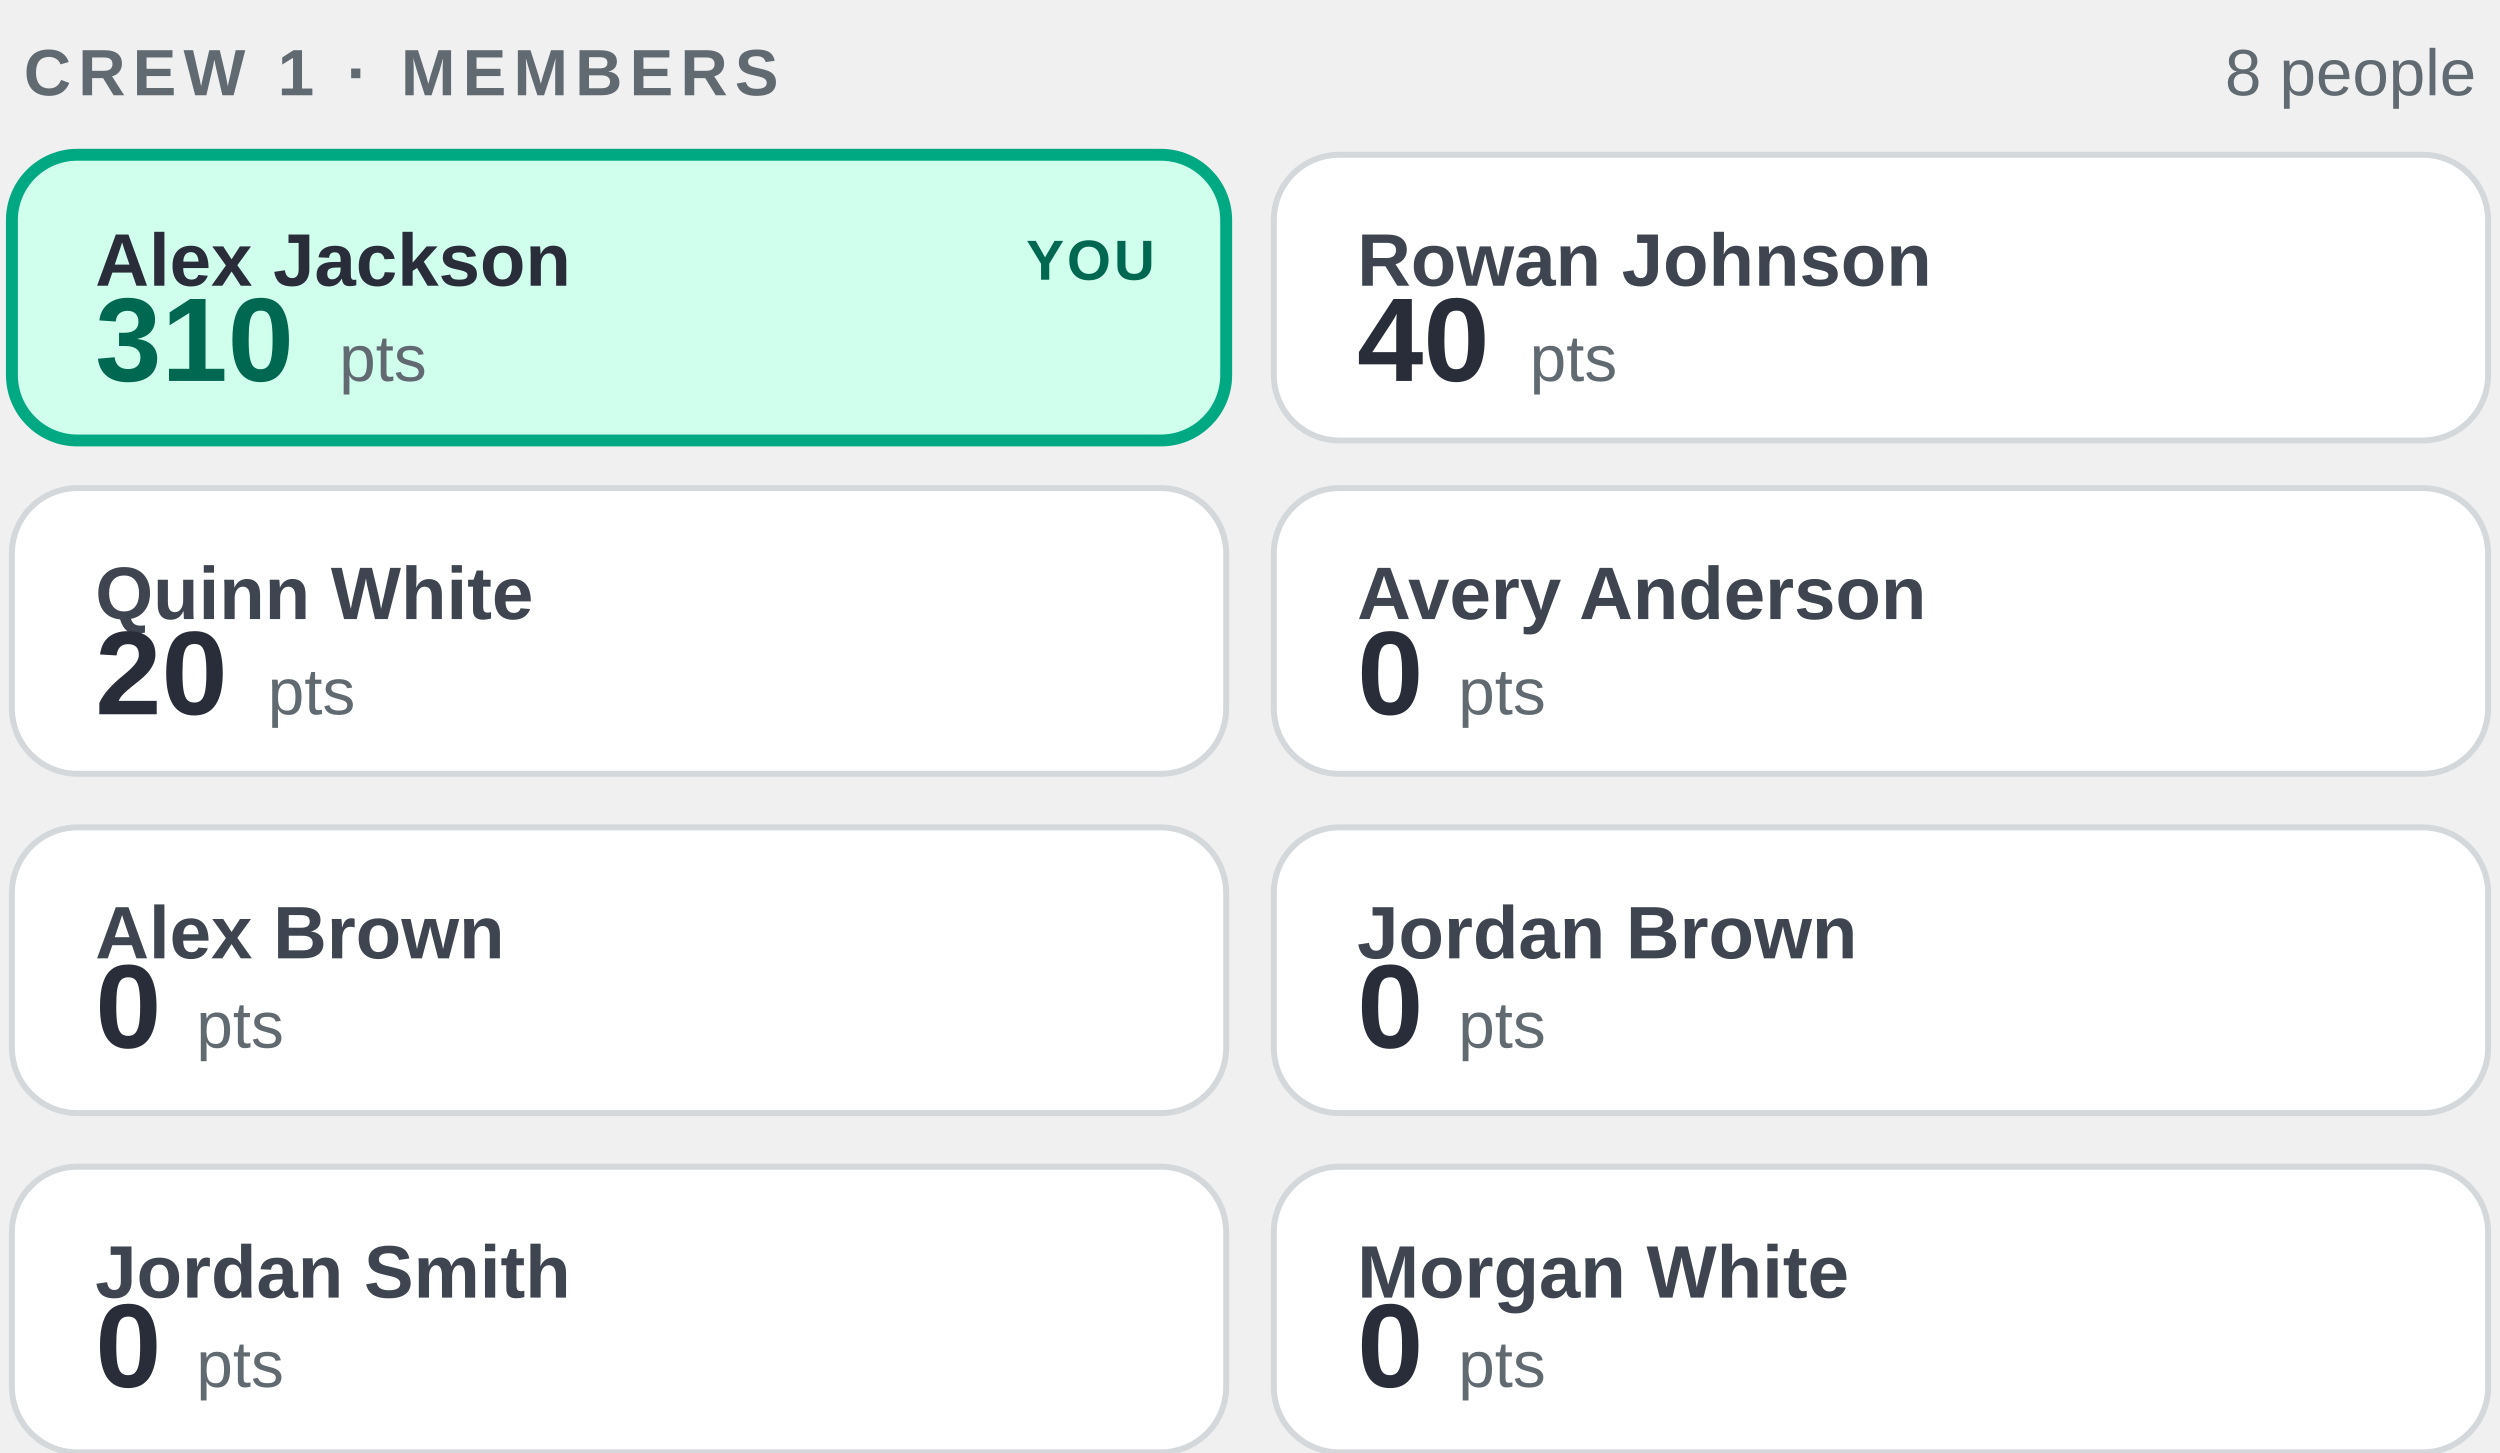
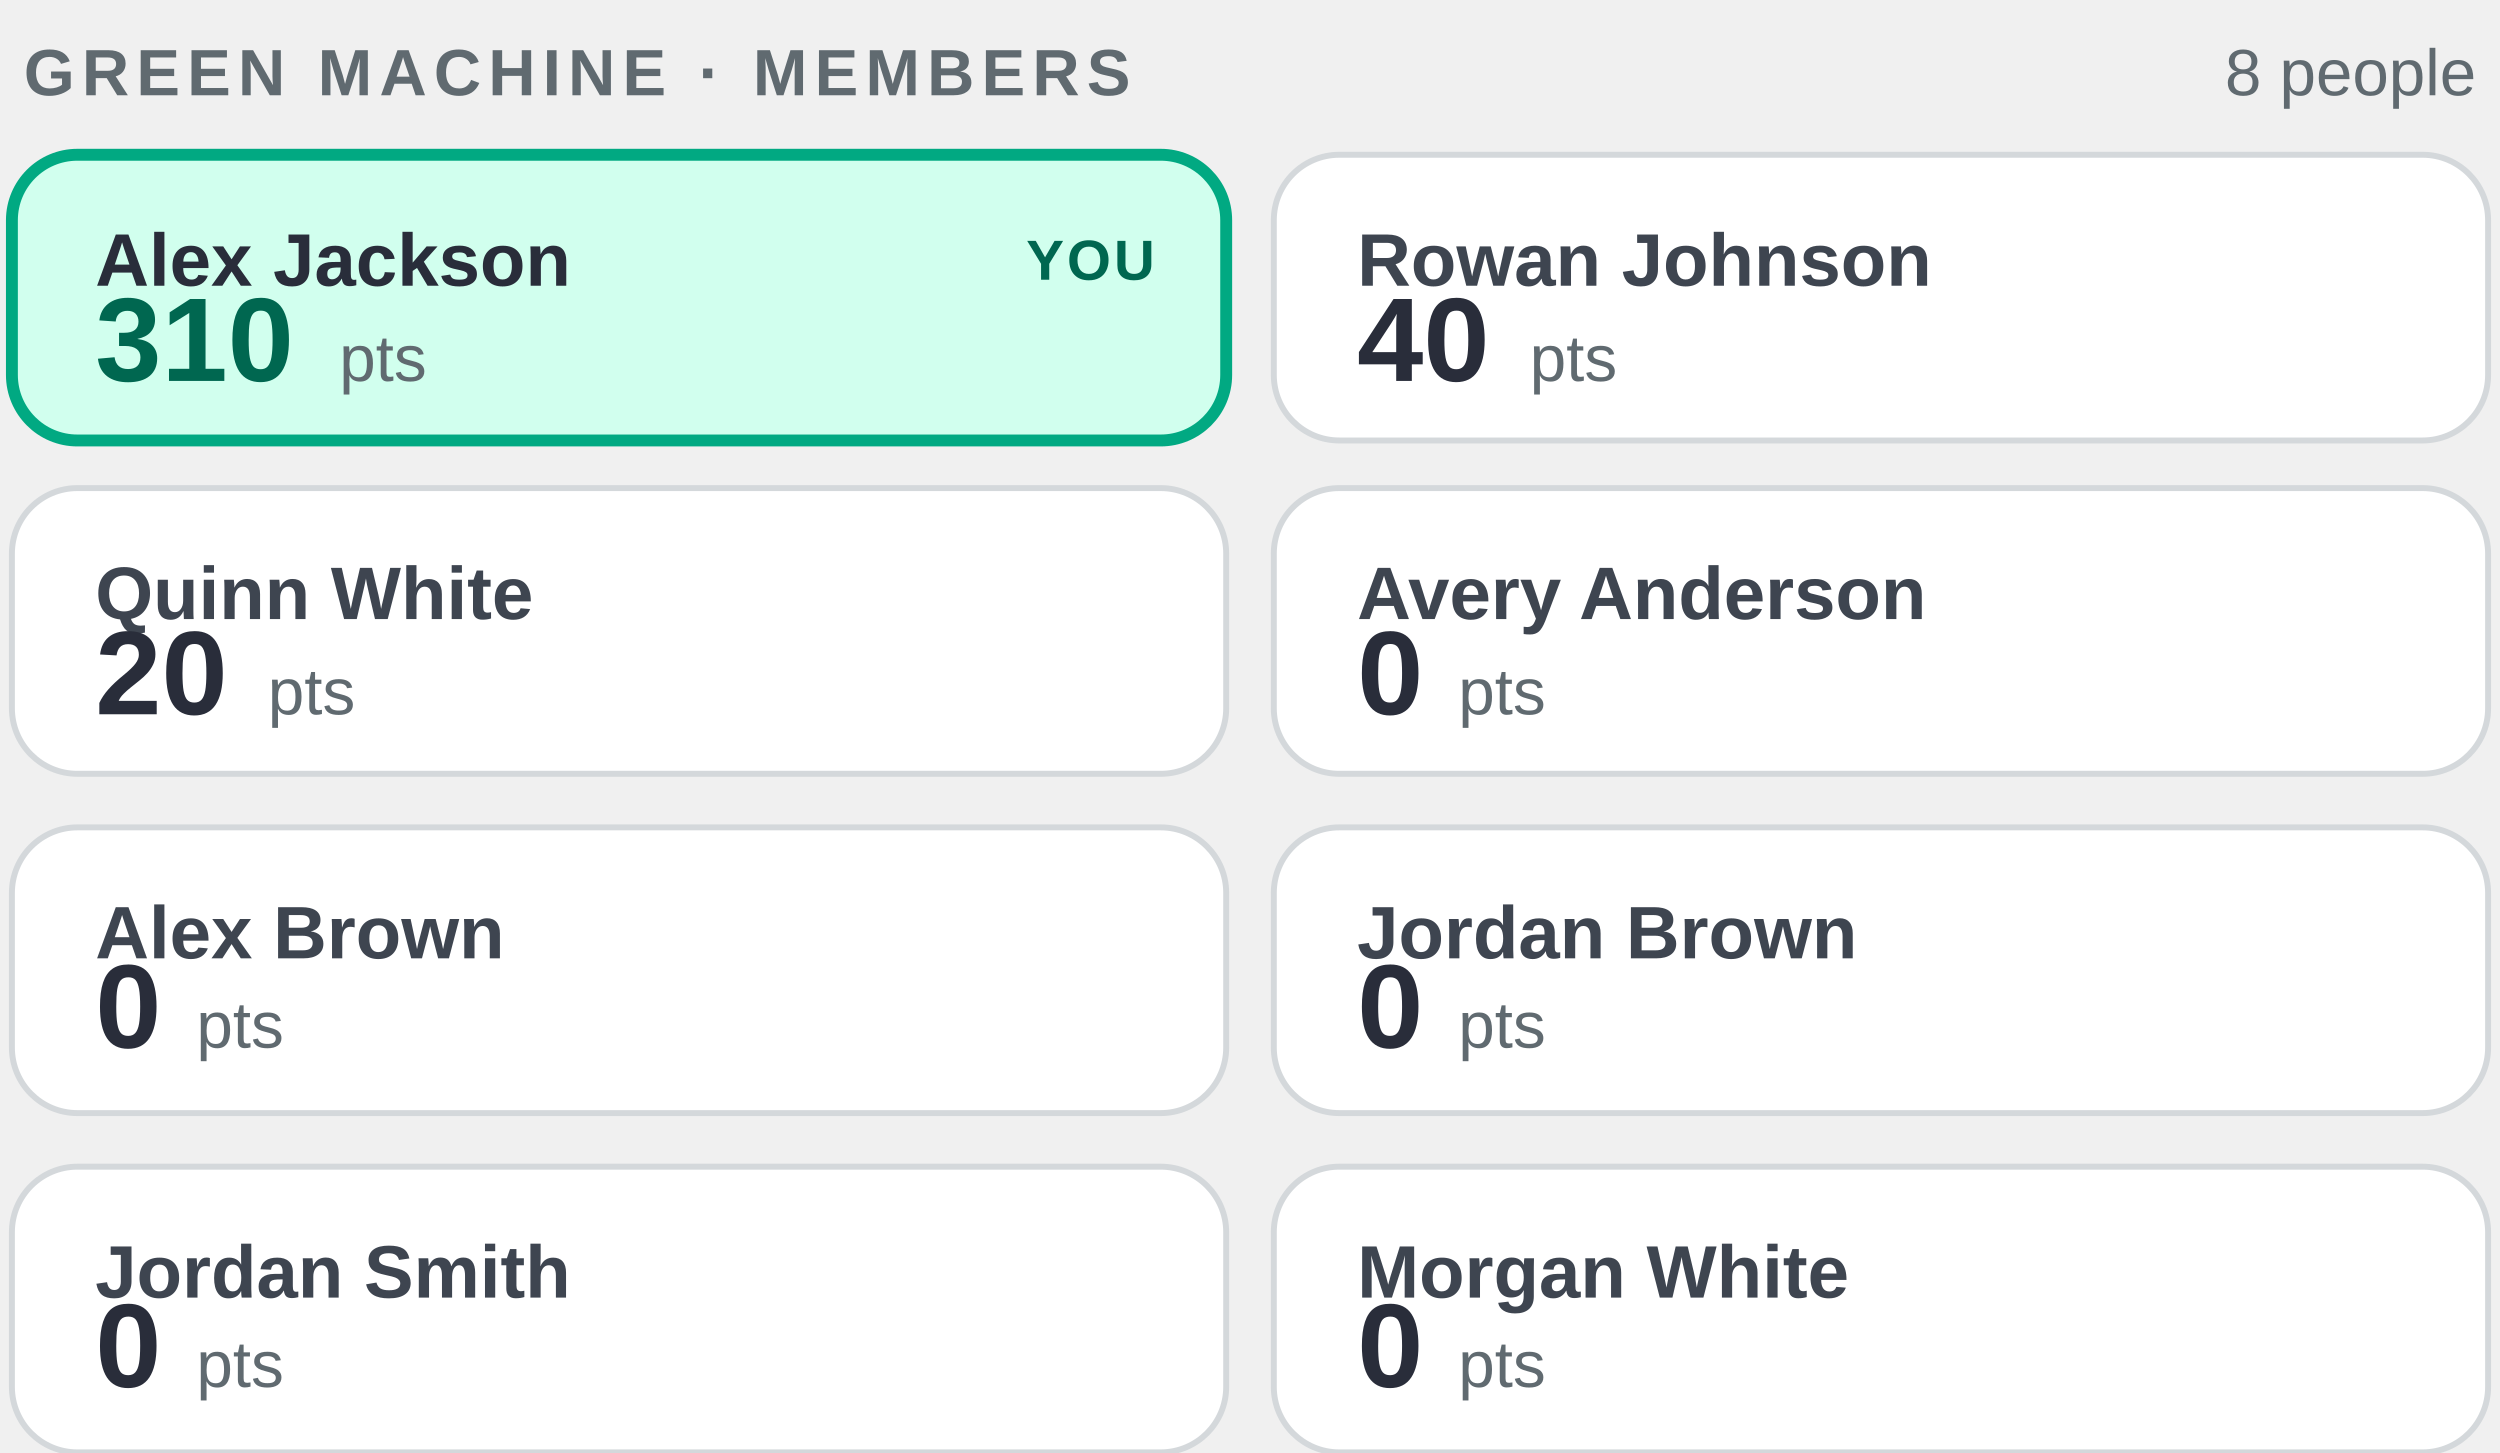
<svg xmlns="http://www.w3.org/2000/svg" viewBox="0 0 420 244" width="420" height="244">
  <defs>
    <filter id="blur" x="-20%" y="-20%" width="140%" height="140%">
      <feGaussianBlur stdDeviation="5" />
    </filter>
  </defs>
  <style>.fu{animation:fu .55s cubic-bezier(.2,.7,.2,1) both}.fo{animation:fo .5s ease-out both}.pp{animation:pp .5s cubic-bezier(.2,.7,.2,1) both;transform-box:fill-box;transform-origin:center}.gx{animation:gx .65s cubic-bezier(.2,.7,.2,1) both;transform-box:fill-box;transform-origin:left center}.rw{animation:rw .5s cubic-bezier(.2,.7,.2,1) both}.ring{transform-box:fill-box;transform-origin:center;animation:ring 2.8s ease-out infinite}.brz{animation:brz 2.6s ease-in-out infinite}.bob{transform-box:fill-box;transform-origin:center;animation:bob 2.4s ease-in-out infinite}@keyframes fu{from{opacity:0;transform:translateY(12px)}to{opacity:1;transform:none}}@keyframes fo{from{opacity:0}to{opacity:1}}@keyframes pp{from{opacity:0;transform:scale(.5)}to{opacity:1;transform:scale(1)}}@keyframes gx{from{transform:scaleX(0)}to{transform:scaleX(1)}}@keyframes rw{from{opacity:0;transform:translateX(-18px)}to{opacity:1;transform:none}}@keyframes ring{0%{opacity:.45;transform:scale(.75)}70%{opacity:0;transform:scale(2)}100%{opacity:0;transform:scale(2)}}@keyframes brz{0%,100%{opacity:.9}50%{opacity:.45}}@keyframes bob{0%,100%{transform:translateY(0) rotate(-4deg)}50%{transform:translateY(-2px) rotate(4deg)}}@media(prefers-reduced-motion:reduce){.fu,.fo,.pp,.gx,.rw,.ring,.brz,.scrl,.bob{animation:none}}</style>
-   <text x="4" y="16" font-family="Liberation Sans, Arial, Helvetica, sans-serif" font-size="11" font-weight="700" letter-spacing="1.2" fill="#606a70" text-anchor="start">CREW 1 · MEMBERS</text>
+   <text x="4" y="16" font-family="Liberation Sans, Arial, Helvetica, sans-serif" font-size="11" font-weight="700" letter-spacing="1.2" fill="#606a70" text-anchor="start">GREEN MACHINE · MEMBERS</text>
  <text x="416" y="16" font-family="Liberation Sans, Arial, Helvetica, sans-serif" font-size="11" fill="#606a70" text-anchor="end">8 people</text>
  <g class="pp" style="animation-delay:0.10s">
    <rect x="2" y="26" width="204" height="48" rx="11" fill="#d1ffee" stroke="#01a982" stroke-width="2" />
    <rect x="2" y="26" width="204" height="48" rx="11" fill="none" stroke="#01a982" stroke-width="2" class="brz" opacity="0" />
    <text x="16" y="48" font-family="Liberation Sans, Arial, Helvetica, sans-serif" font-size="12.5" font-weight="600" fill="#292d3a">Alex Jackson</text>
    <text x="194" y="47" font-family="Liberation Sans, Arial, Helvetica, sans-serif" font-size="9.5" font-weight="700" letter-spacing=".5" fill="#006750" text-anchor="end">YOU</text>
    <text x="16" y="64" font-family="Liberation Sans, Arial, Helvetica, sans-serif" font-size="20" font-weight="700" fill="#006750">310</text>
    <text x="57" y="64" font-family="Liberation Sans, Arial, Helvetica, sans-serif" font-size="11" fill="#606a70">pts</text>
  </g>
  <g class="pp" style="animation-delay:0.15s">
    <rect x="214" y="26" width="204" height="48" rx="11" fill="#ffffff" stroke="#d4d8db" stroke-width="1" />
    <text x="228" y="48" font-family="Liberation Sans, Arial, Helvetica, sans-serif" font-size="12.5" font-weight="600" fill="#3e4550">Rowan Johnson</text>
    <text x="228" y="64" font-family="Liberation Sans, Arial, Helvetica, sans-serif" font-size="20" font-weight="700" fill="#292d3a">40</text>
    <text x="257" y="64" font-family="Liberation Sans, Arial, Helvetica, sans-serif" font-size="11" fill="#606a70">pts</text>
  </g>
  <g class="pp" style="animation-delay:0.20s">
    <rect x="2" y="82" width="204" height="48" rx="11" fill="#ffffff" stroke="#d4d8db" stroke-width="1" />
    <text x="16" y="104" font-family="Liberation Sans, Arial, Helvetica, sans-serif" font-size="12.5" font-weight="600" fill="#3e4550">Quinn White</text>
    <text x="16" y="120" font-family="Liberation Sans, Arial, Helvetica, sans-serif" font-size="20" font-weight="700" fill="#292d3a">20</text>
    <text x="45" y="120" font-family="Liberation Sans, Arial, Helvetica, sans-serif" font-size="11" fill="#606a70">pts</text>
  </g>
  <g class="pp" style="animation-delay:0.25s">
    <rect x="214" y="82" width="204" height="48" rx="11" fill="#ffffff" stroke="#d4d8db" stroke-width="1" />
    <text x="228" y="104" font-family="Liberation Sans, Arial, Helvetica, sans-serif" font-size="12.5" font-weight="600" fill="#3e4550">Avery Anderson</text>
    <text x="228" y="120" font-family="Liberation Sans, Arial, Helvetica, sans-serif" font-size="20" font-weight="700" fill="#292d3a">0</text>
    <text x="245" y="120" font-family="Liberation Sans, Arial, Helvetica, sans-serif" font-size="11" fill="#606a70">pts</text>
  </g>
  <g class="pp" style="animation-delay:0.30s">
    <rect x="2" y="139" width="204" height="48" rx="11" fill="#ffffff" stroke="#d4d8db" stroke-width="1" />
    <text x="16" y="161" font-family="Liberation Sans, Arial, Helvetica, sans-serif" font-size="12.5" font-weight="600" fill="#3e4550">Alex Brown</text>
    <text x="16" y="176" font-family="Liberation Sans, Arial, Helvetica, sans-serif" font-size="20" font-weight="700" fill="#292d3a">0</text>
    <text x="33" y="176" font-family="Liberation Sans, Arial, Helvetica, sans-serif" font-size="11" fill="#606a70">pts</text>
  </g>
  <g class="pp" style="animation-delay:0.35s">
    <rect x="214" y="139" width="204" height="48" rx="11" fill="#ffffff" stroke="#d4d8db" stroke-width="1" />
    <text x="228" y="161" font-family="Liberation Sans, Arial, Helvetica, sans-serif" font-size="12.5" font-weight="600" fill="#3e4550">Jordan Brown</text>
    <text x="228" y="176" font-family="Liberation Sans, Arial, Helvetica, sans-serif" font-size="20" font-weight="700" fill="#292d3a">0</text>
    <text x="245" y="176" font-family="Liberation Sans, Arial, Helvetica, sans-serif" font-size="11" fill="#606a70">pts</text>
  </g>
  <g class="pp" style="animation-delay:0.40s">
    <rect x="2" y="196" width="204" height="48" rx="11" fill="#ffffff" stroke="#d4d8db" stroke-width="1" />
    <text x="16" y="218" font-family="Liberation Sans, Arial, Helvetica, sans-serif" font-size="12.5" font-weight="600" fill="#3e4550">Jordan Smith</text>
    <text x="16" y="233" font-family="Liberation Sans, Arial, Helvetica, sans-serif" font-size="20" font-weight="700" fill="#292d3a">0</text>
    <text x="33" y="233" font-family="Liberation Sans, Arial, Helvetica, sans-serif" font-size="11" fill="#606a70">pts</text>
  </g>
  <g class="pp" style="animation-delay:0.45s">
    <rect x="214" y="196" width="204" height="48" rx="11" fill="#ffffff" stroke="#d4d8db" stroke-width="1" />
    <text x="228" y="218" font-family="Liberation Sans, Arial, Helvetica, sans-serif" font-size="12.5" font-weight="600" fill="#3e4550">Morgan White</text>
    <text x="228" y="233" font-family="Liberation Sans, Arial, Helvetica, sans-serif" font-size="20" font-weight="700" fill="#292d3a">0</text>
    <text x="245" y="233" font-family="Liberation Sans, Arial, Helvetica, sans-serif" font-size="11" fill="#606a70">pts</text>
  </g>
</svg>
